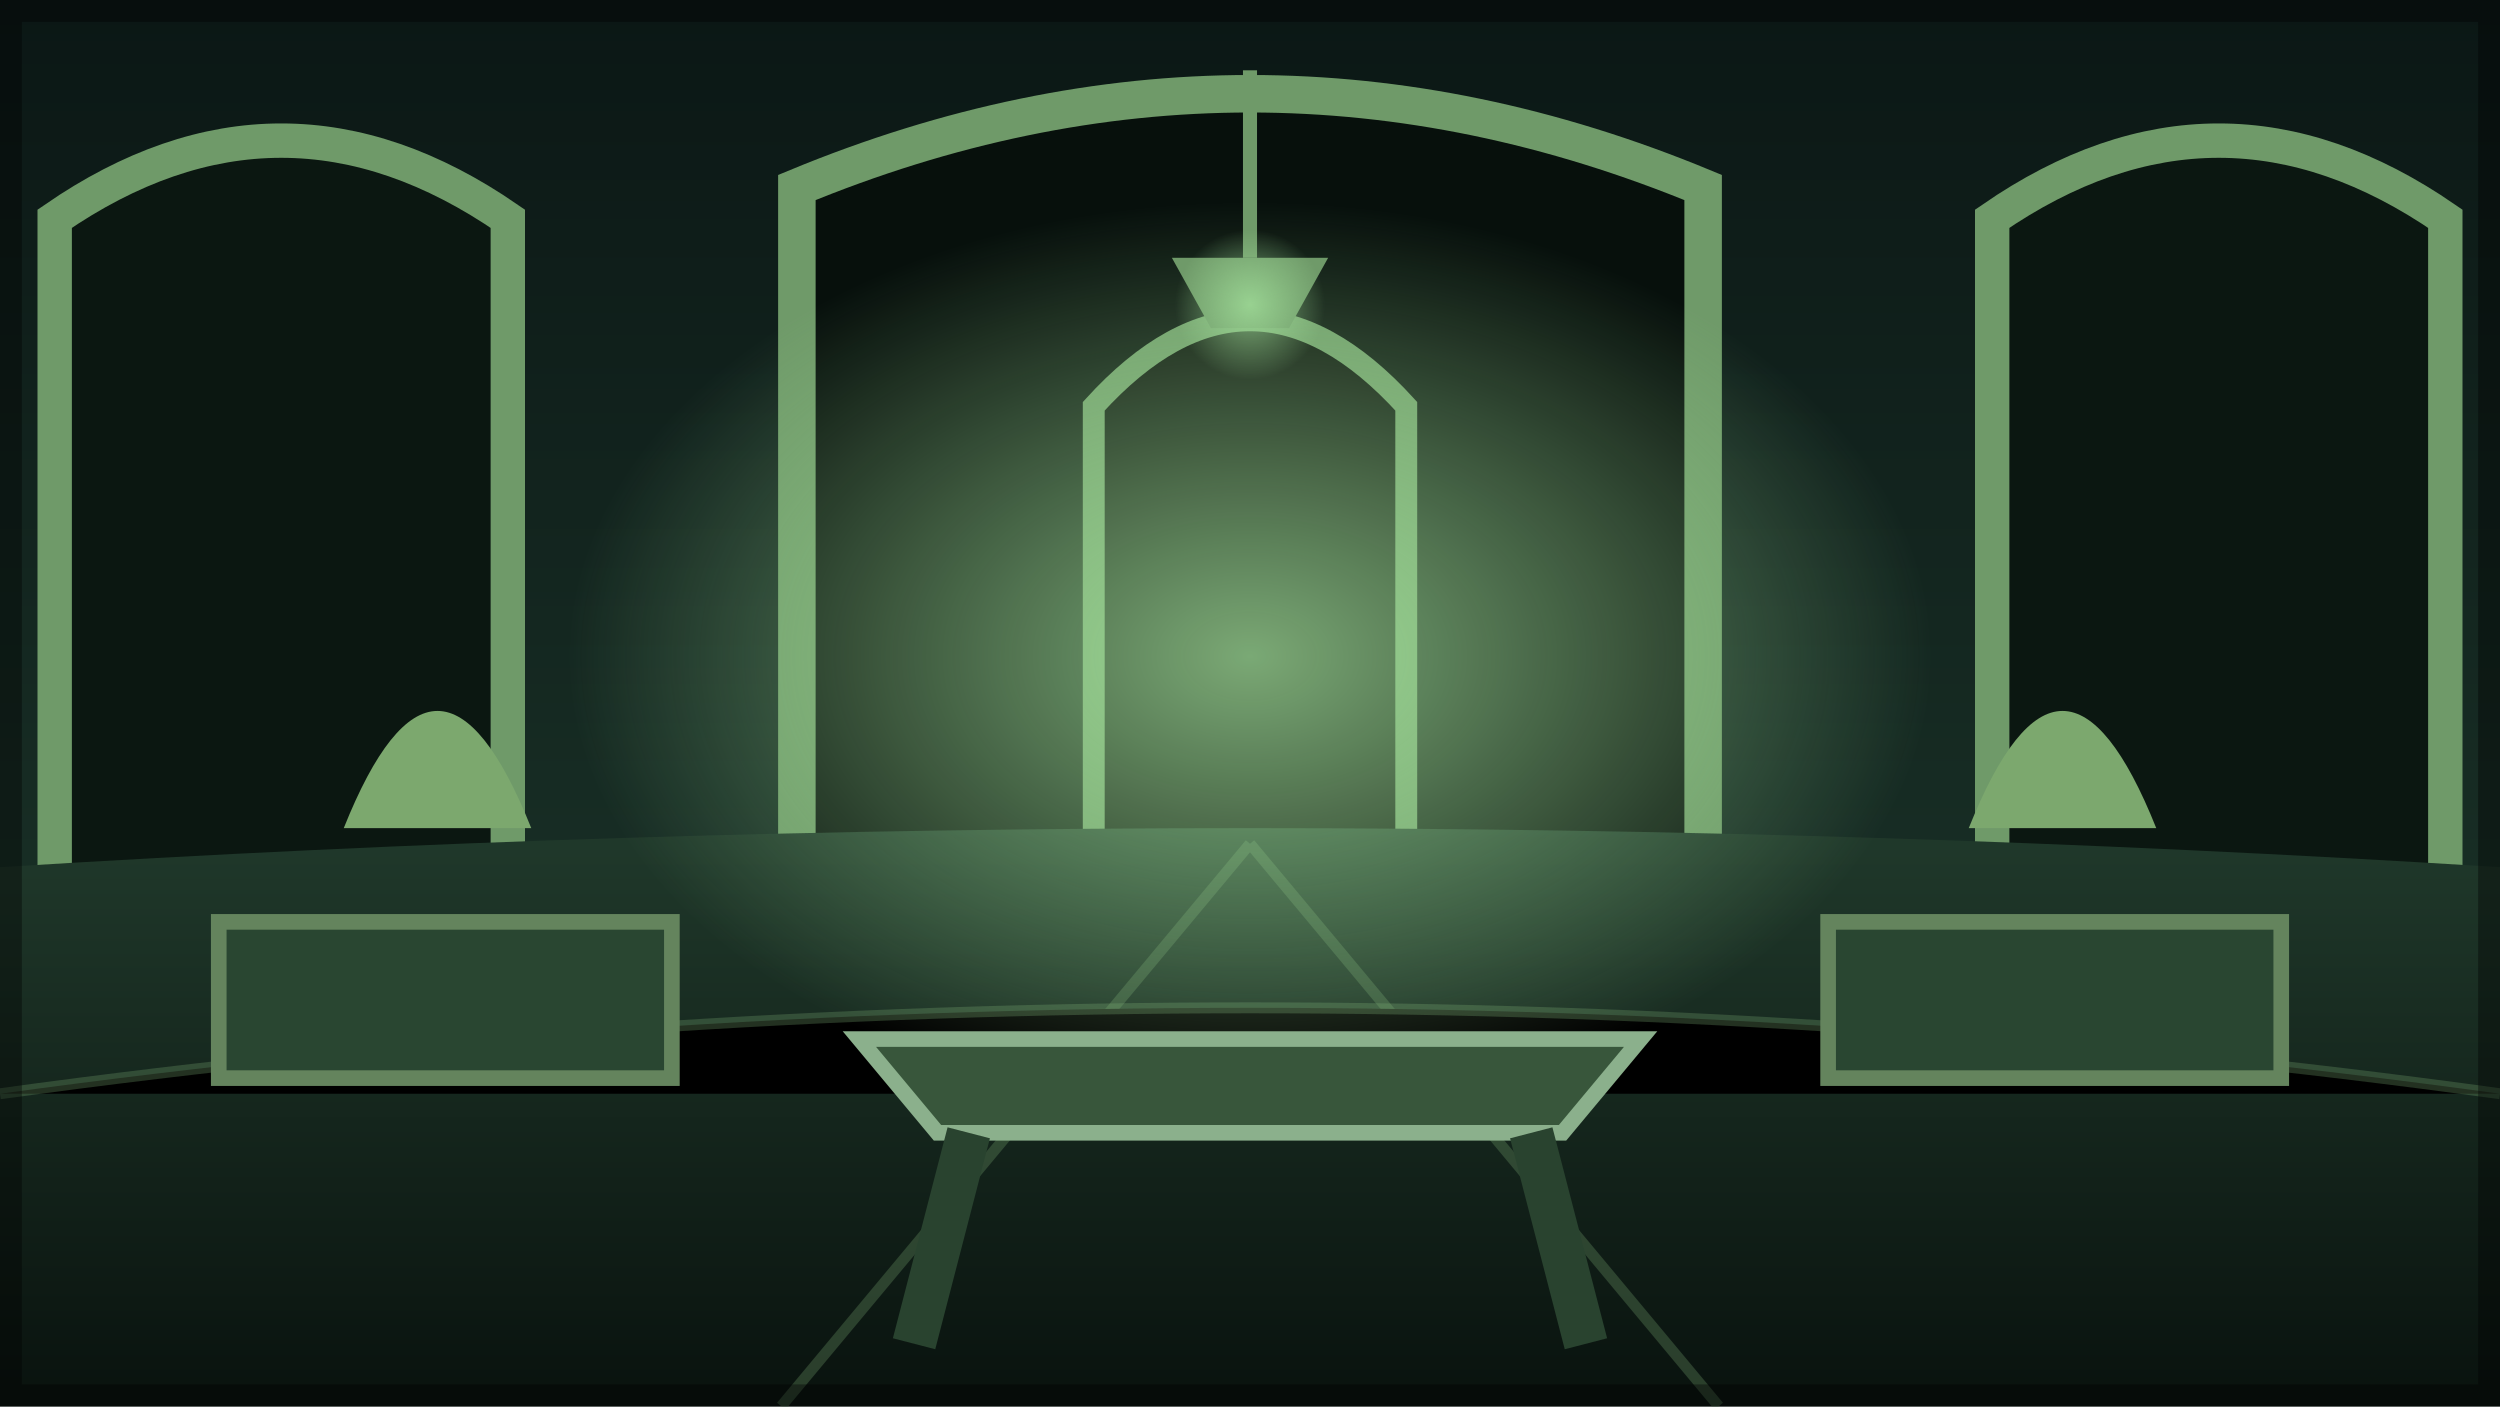
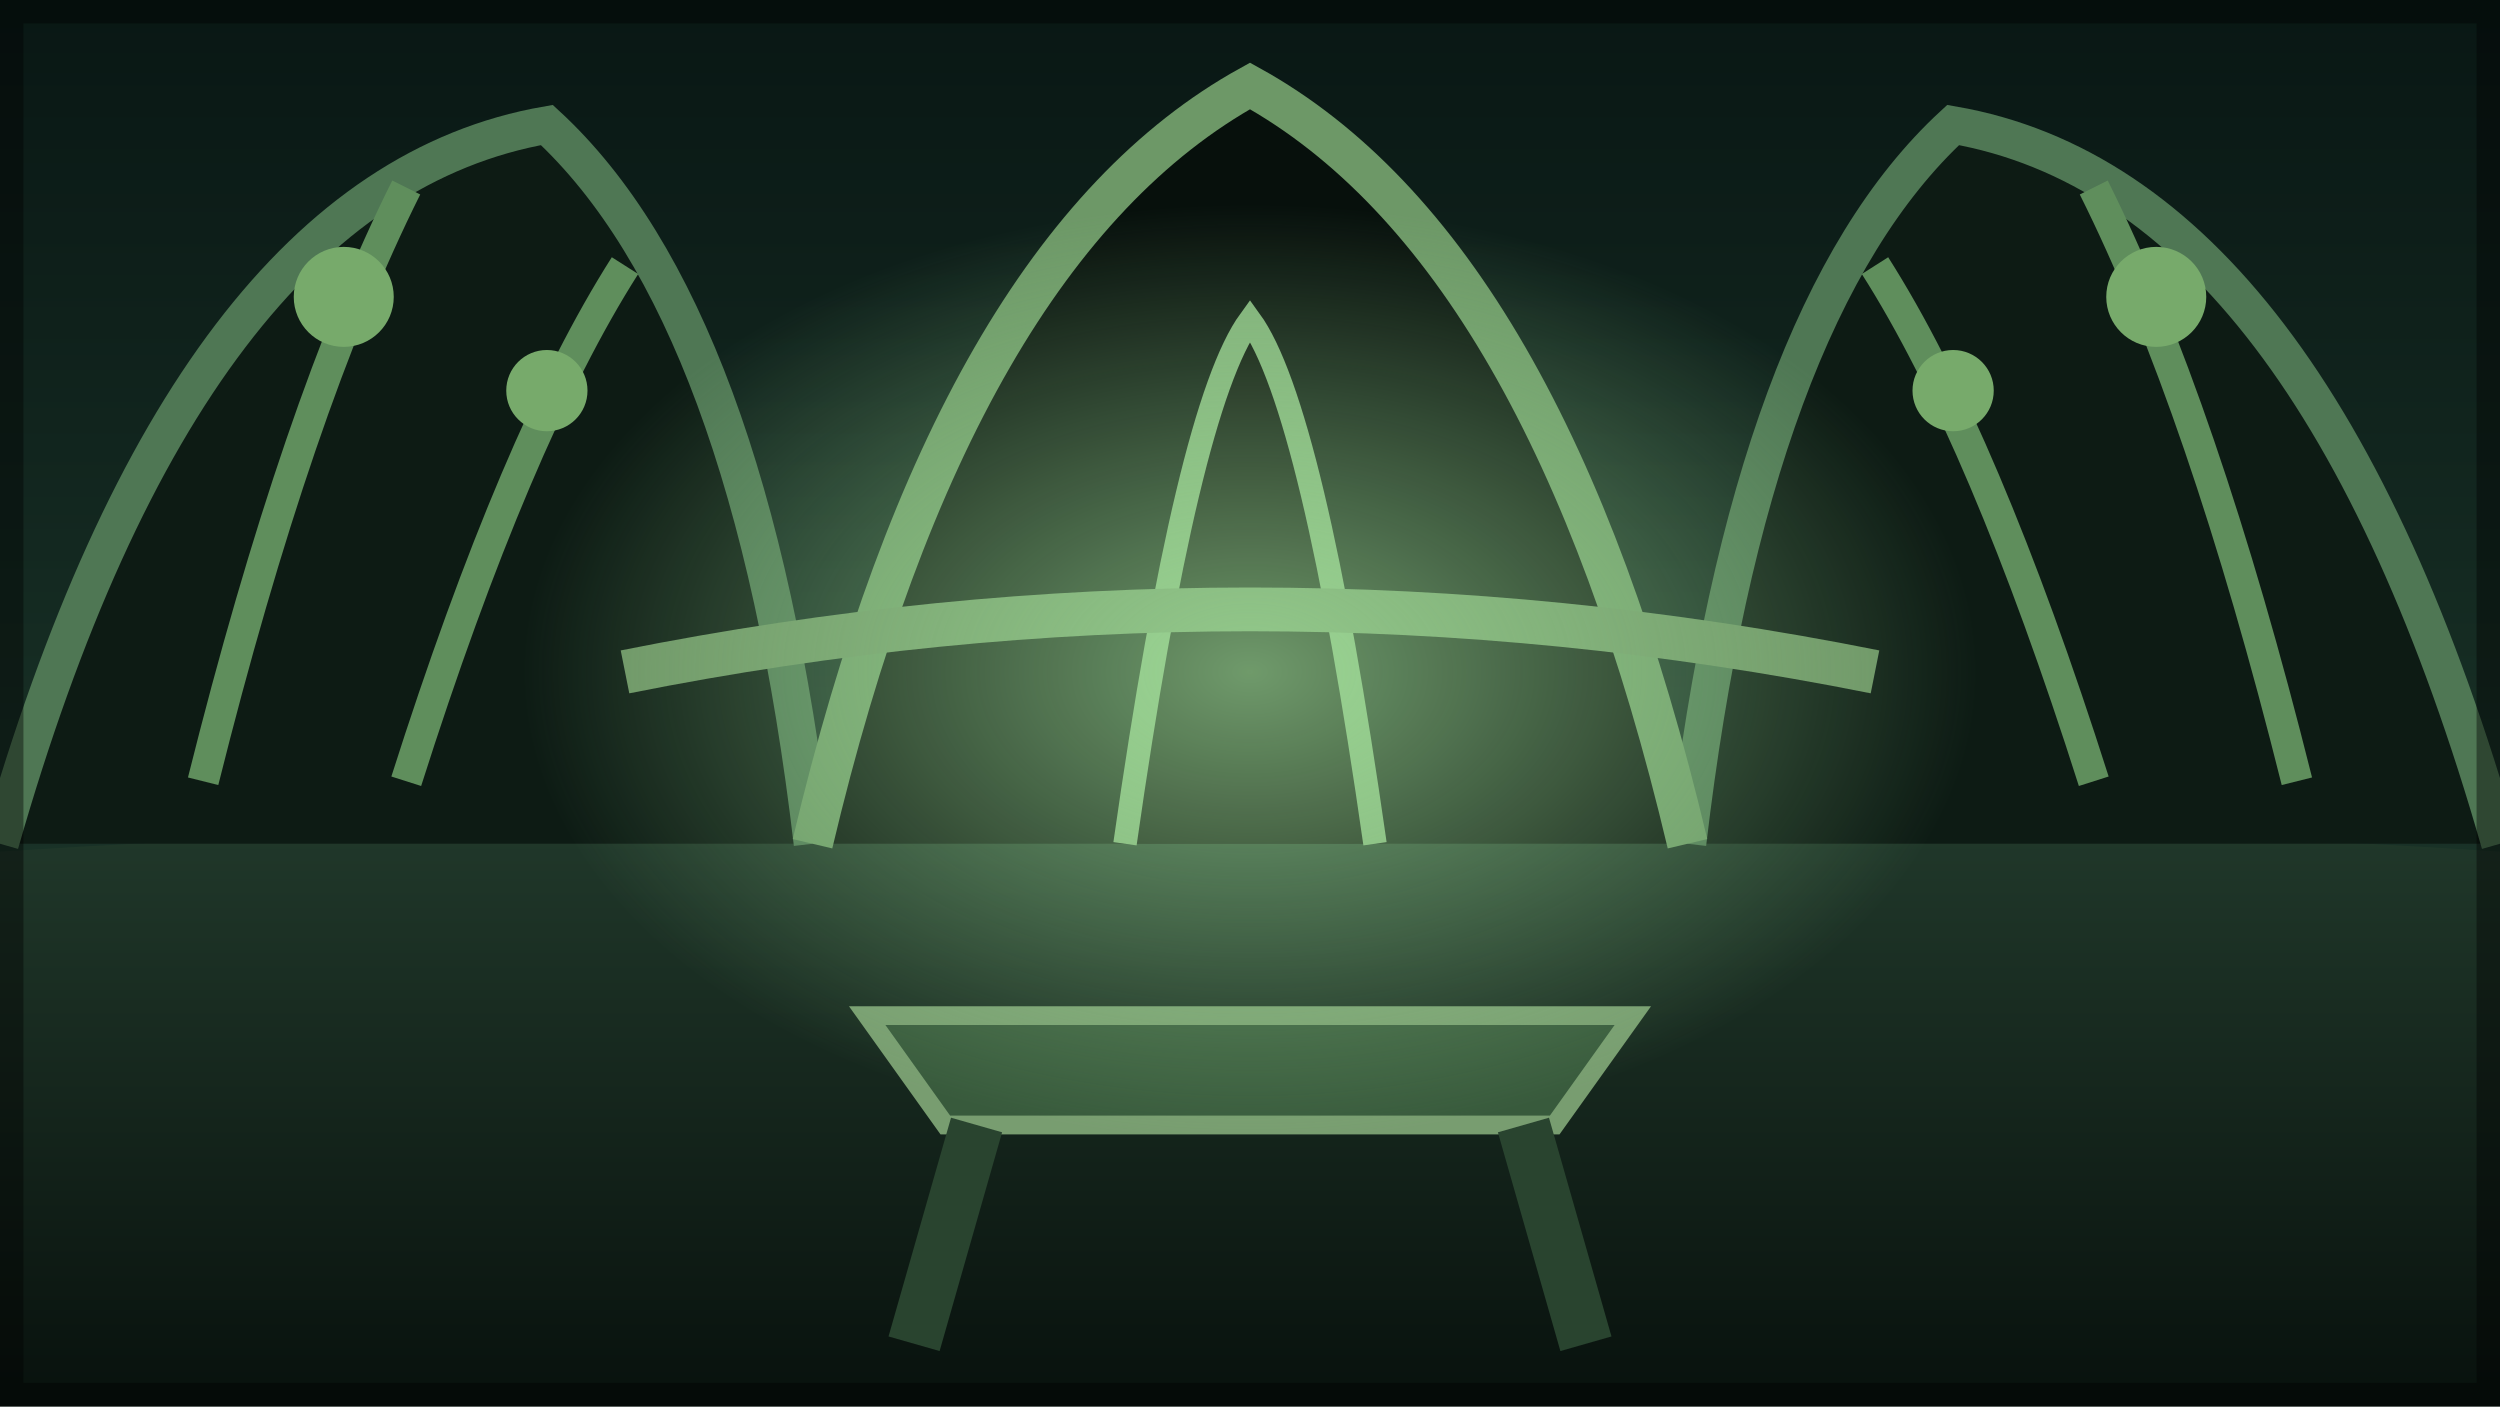
<svg xmlns="http://www.w3.org/2000/svg" width="1600" height="900" viewBox="0 0 1600 900">
  <defs>
    <linearGradient id="w" x2="0" y2="1">
-       <stop stop-color="#0b1715" />
-       <stop offset="1" stop-color="#1f3b2e" />
+       <stop stop-color="#091714" />
+       <stop offset="1" stop-color="#234333" />
    </linearGradient>
    <linearGradient id="f" x2="0" y2="1">
-       <stop stop-color="#20392b" />
-       <stop offset="1" stop-color="#09120e" />
+       <stop stop-color="#21392b" />
+       <stop offset="1" stop-color="#08110d" />
    </linearGradient>
    <radialGradient id="g">
-       <stop stop-color="#a8e7a0" stop-opacity=".72" />
+       <stop stop-color="#a8e7a0" stop-opacity=".65" />
      <stop offset="1" stop-color="#a8e7a0" stop-opacity="0" />
    </radialGradient>
  </defs>
  <rect width="1600" height="900" fill="url(#w)" />
-   <path d="M35 555V140Q180 40 325 140V555" fill="#0b1711" stroke="#6f9a69" stroke-width="22" />
-   <path d="M1275 555V140Q1420 40 1565 140V555" fill="#0b1711" stroke="#6f9a69" stroke-width="22" />
-   <path d="M510 555V120Q800 0 1090 120V555" fill="#07100c" stroke="#6f9a69" stroke-width="24" />
-   <path d="M700 555V260Q800 150 900 260V555" fill="#050a07" stroke="#6f9a69" stroke-width="14" />
-   <path d="M0 555Q800 505 1600 555V900H0Z" fill="url(#f)" />
-   <g stroke="#6f9a69" stroke-opacity=".32" stroke-width="7">
-     <path d="M800 540L500 900M800 540L1100 900" />
-     <path d="M0 700Q800 590 1600 700" />
+   <path d="M0 545Q800 495 1600 545V900H0Z" fill="url(#f)" />
+   <path d="M0 540Q120 120 350 80Q480 200 520 540M1600 540Q1480 120 1250 80Q1120 200 1080 540" fill="#0d1b14" stroke="#4f7754" stroke-width="24" />
+   <path d="M520 540Q610 160 800 55Q990 160 1080 540" fill="#07100c" stroke="#6d9867" stroke-width="26" />
+   <path d="M720 540Q760 260 800 205Q840 260 880 540" fill="#050a07" stroke="#7fae78" stroke-width="15" />
+   <g fill="none" stroke="#5f8e5c" stroke-width="20">
+     <path d="M130 500Q190 260 260 120M260 500Q330 280 400 170M1470 500Q1410 260 1340 120M1340 500Q1270 280 1200 170" />
  </g>
-   <ellipse cx="800" cy="420" rx="440" ry="290" fill="url(#g)" />
-   <path d="M800 45V165" stroke="#6f9a69" stroke-width="9" />
-   <path d="M750 165H850L825 210H775Z" fill="#6f9a69" />
-   <circle cx="800" cy="195" r="48" fill="url(#g)" />
-   <path d="M550 665H1050L1000 725H600Z" fill="#38563b" stroke="#8bb08c" stroke-width="10" />
-   <path d="M620 725L585 860M980 725L1015 860" stroke="#29432f" stroke-width="28" />
-   <path d="M140 590H430V690H140ZM1170 590H1460V690H1170Z" fill="#294631" stroke="#64845d" stroke-width="10" />
-   <g fill="#7ca86e">
-     <path d="M220 530Q280 380 340 530Z" />
-     <path d="M1260 530Q1320 380 1380 530Z" />
+   <g fill="#77aa6b">
+     <circle cx="220" cy="190" r="32" />
+     <circle cx="350" cy="250" r="26" />
+     <circle cx="1380" cy="190" r="32" />
+     <circle cx="1250" cy="250" r="26" />
  </g>
-   <rect width="1600" height="900" fill="none" stroke="#000" stroke-opacity=".38" stroke-width="28" />
+   <path d="M400 430Q800 350 1200 430" fill="none" stroke="#6d9365" stroke-width="28" />
+   <path d="M555 650H1045L995 720H605Z" fill="#385a3c" stroke="#789d70" stroke-width="12" />
+   <path d="M625 720L585 860M975 720L1015 860" stroke="#29442f" stroke-width="34" />
+   <ellipse cx="800" cy="430" rx="470" ry="300" fill="url(#g)" />
+   <rect width="1600" height="900" fill="none" stroke="#000" stroke-opacity=".4" stroke-width="30" />
</svg>
